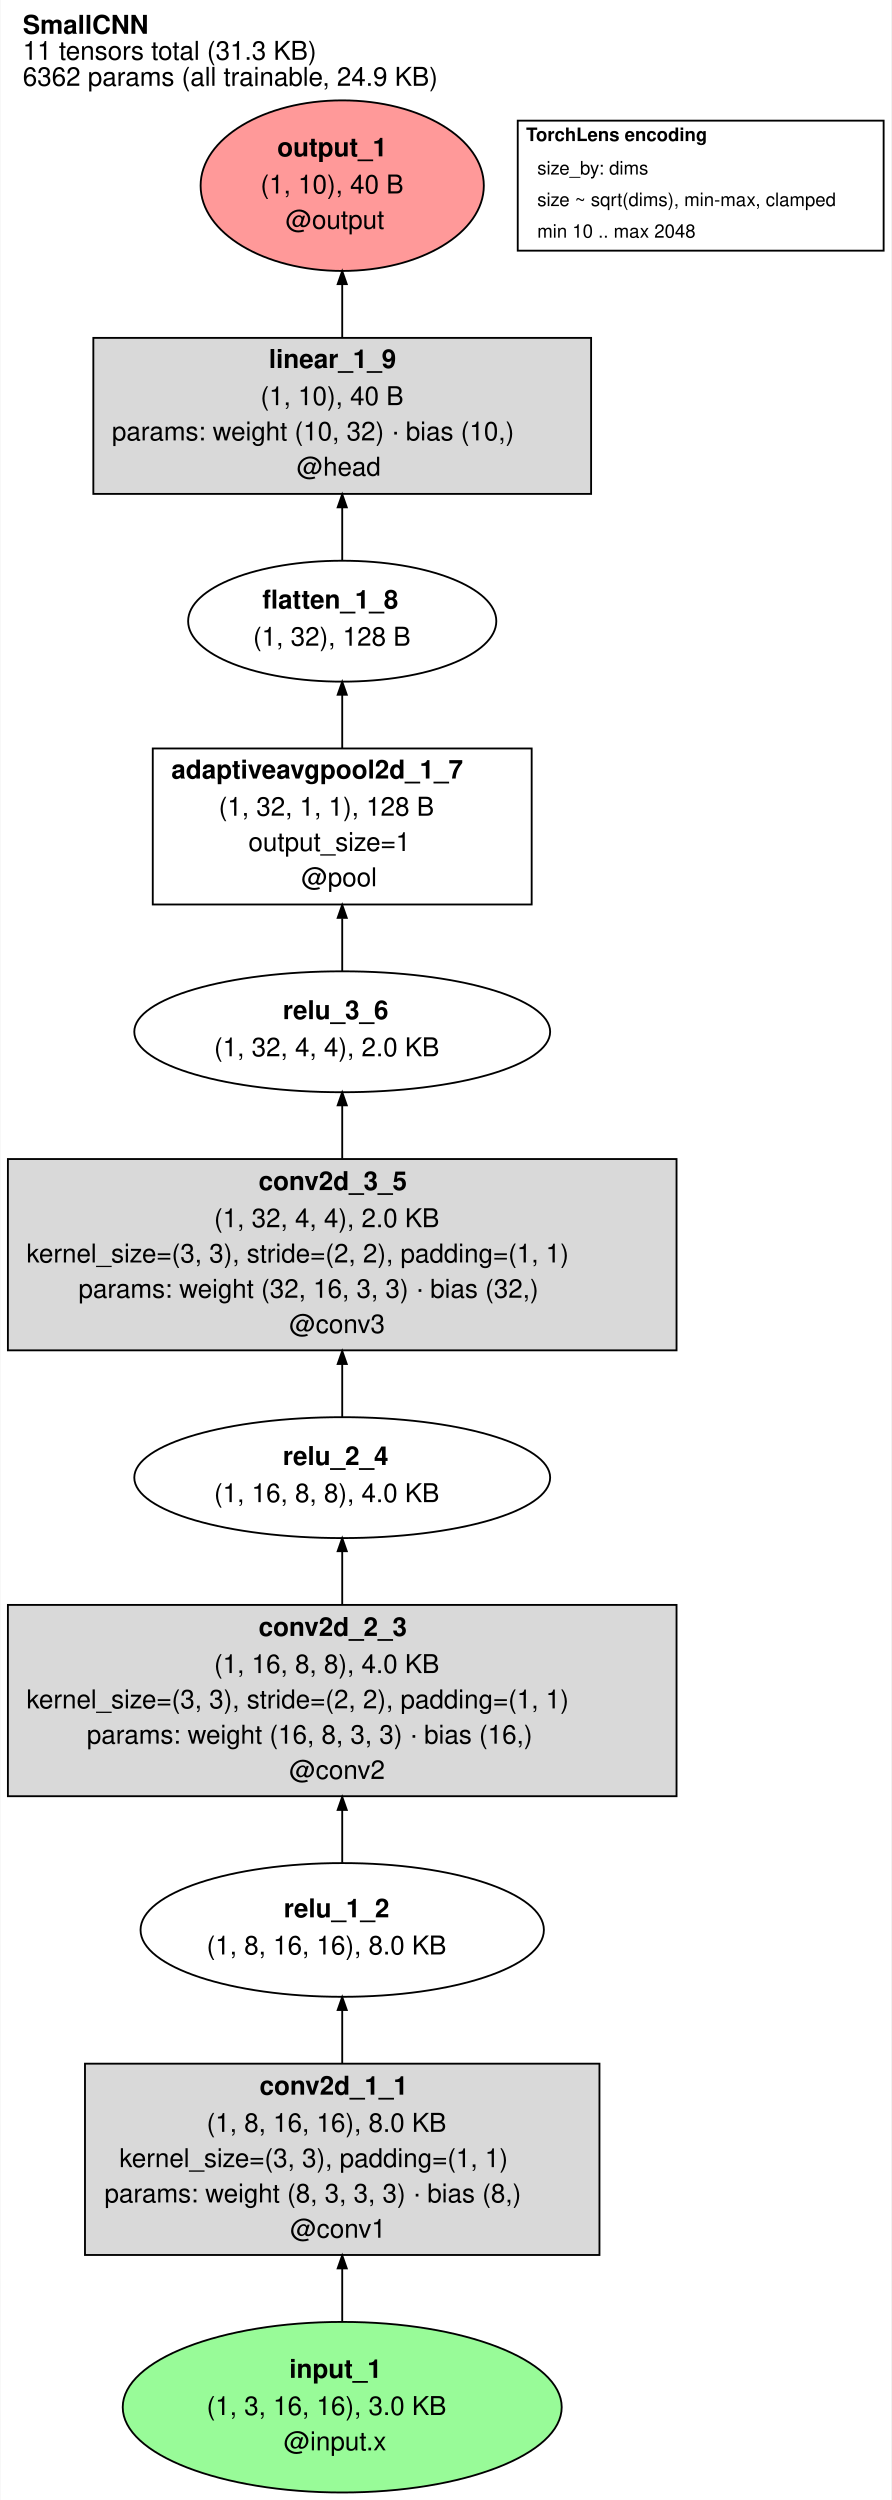
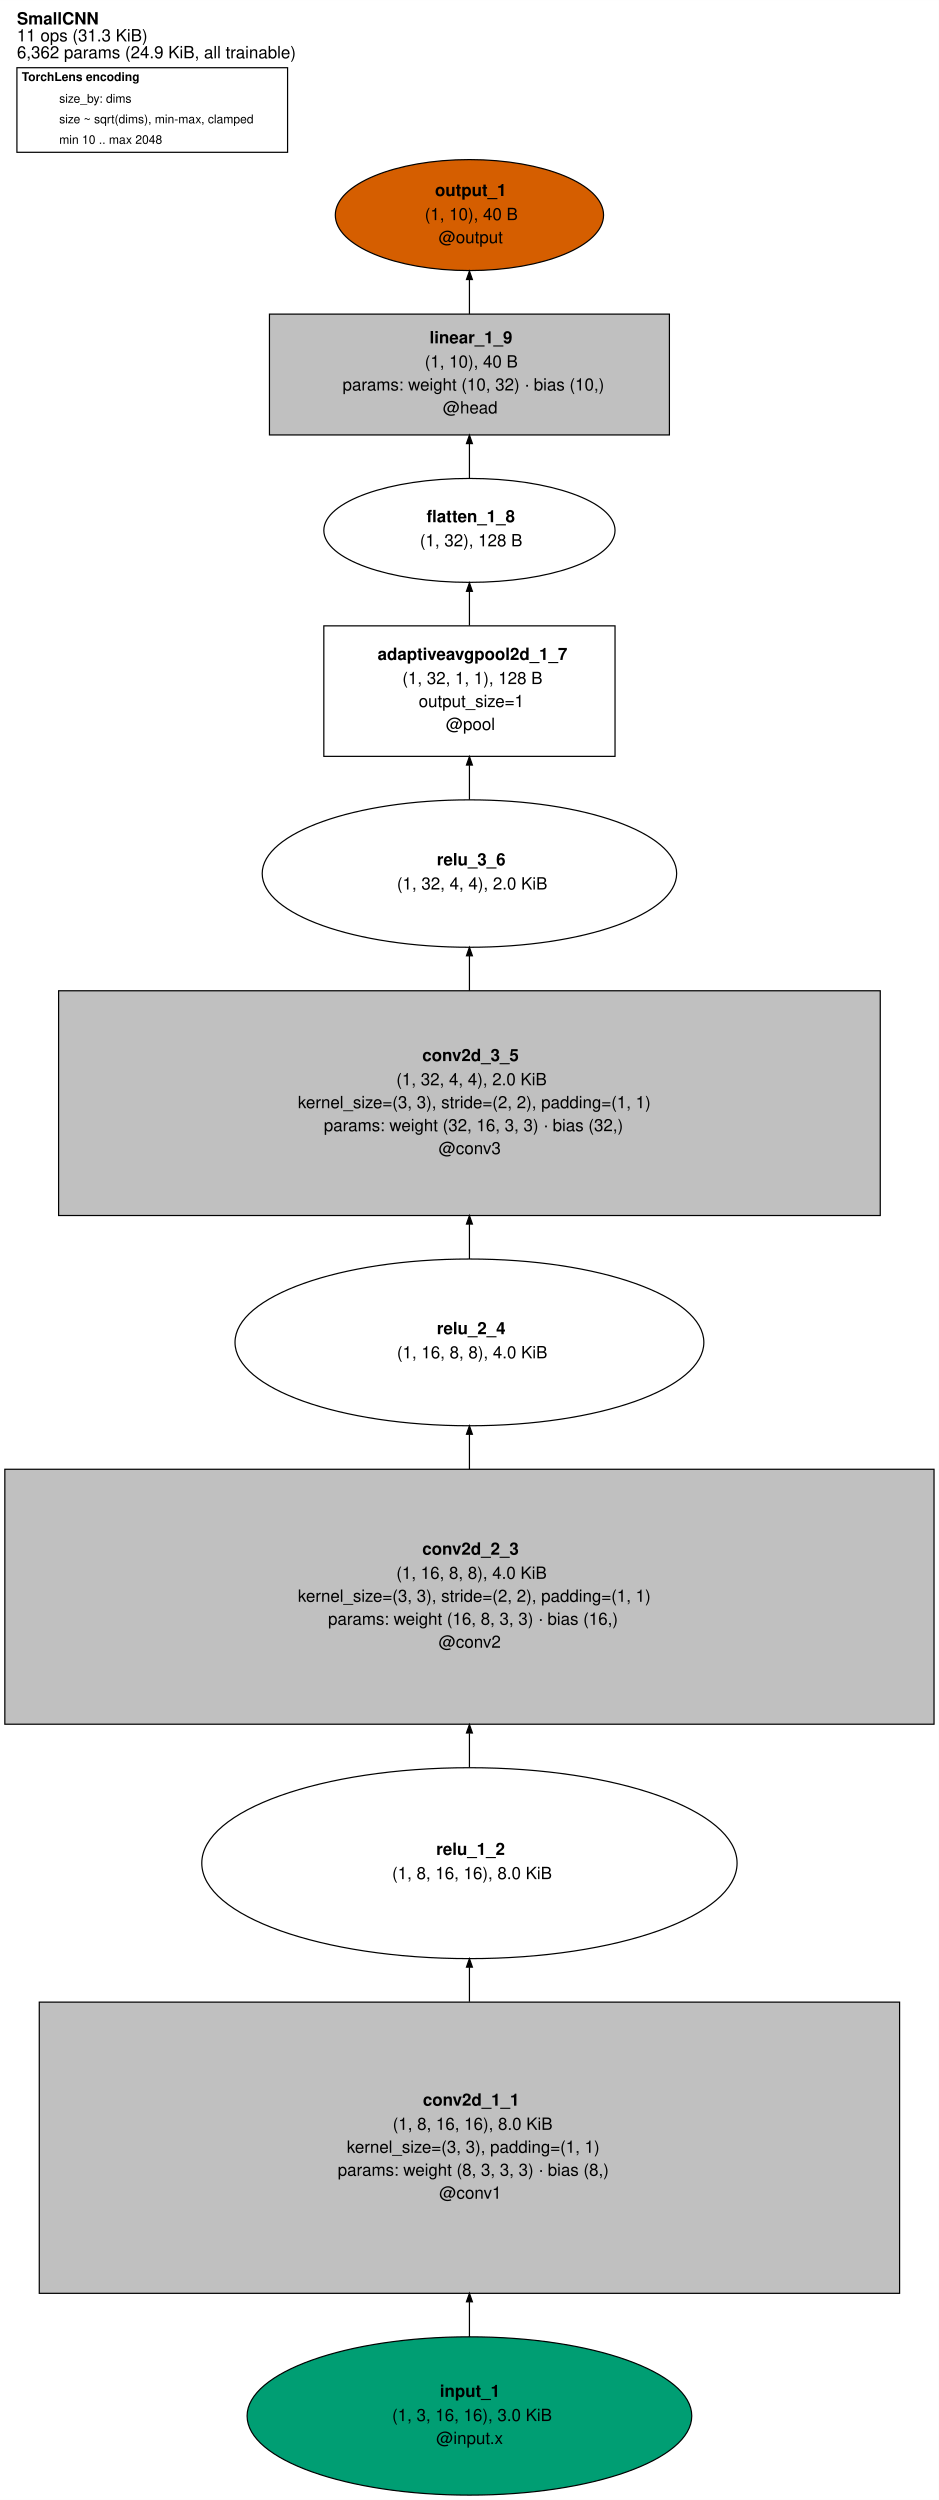
- <svg xmlns="http://www.w3.org/2000/svg" width="480pt" height="1346pt" viewBox="0.00 0.00 479.50 1346.01">
-   <g id="graph0" class="graph" transform="scale(1 1) rotate(0) translate(4 1342.01)">
-     <polygon fill="white" stroke="transparent" points="-4,4 -4,-1342.01 475.5,-1342.01 475.5,4 -4,4" />
-     <text text-anchor="start" x="8" y="-1323.81" font-family="Helvetica,sans-Serif" font-weight="bold" font-size="14.00">SmallCNN</text>
-     <text text-anchor="start" x="8" y="-1309.81" font-family="Helvetica,sans-Serif" font-size="14.00">11 tensors total (31.3 KB)</text>
-     <text text-anchor="start" x="8" y="-1295.81" font-family="Helvetica,sans-Serif" font-size="14.00">6362 params (all trainable, 24.9 KB)</text>
+ <svg xmlns="http://www.w3.org/2000/svg" width="777pt" height="2069pt" viewBox="0.00 0.00 777.00 2068.92">
+   <g id="graph0" class="graph" transform="scale(1 1) rotate(0) translate(4 2064.92)">
+     <polygon fill="white" stroke="transparent" points="-4,4 -4,-2064.92 773,-2064.92 773,4 -4,4" />
+     <text text-anchor="start" x="10" y="-2044.72" font-family="Helvetica,sans-Serif" font-weight="bold" font-size="14.00">SmallCNN</text>
+     <text text-anchor="start" x="10" y="-2030.72" font-family="Helvetica,sans-Serif" font-size="14.00">11 ops (31.3 KiB)</text>
+     <text text-anchor="start" x="10" y="-2016.72" font-family="Helvetica,sans-Serif" font-size="14.00">6,362 params (24.9 KiB, all trainable)</text>
+     <text text-anchor="start" x="14" y="-1997.92" font-family="Helvetica,sans-Serif" font-weight="bold" font-size="10.00">TorchLens encoding</text>
+     <text text-anchor="start" x="45" y="-1979.92" font-family="Helvetica,sans-Serif" font-size="10.00">size_by: dims</text>
+     <text text-anchor="start" x="45" y="-1962.92" font-family="Helvetica,sans-Serif" font-size="10.00">size ~ sqrt(dims), min-max, clamped</text>
+     <text text-anchor="start" x="45" y="-1945.92" font-family="Helvetica,sans-Serif" font-size="10.00">min 10 .. max 2048</text>
+     <polygon fill="none" stroke="black" points="10,-1938.92 10,-2008.92 234,-2008.92 234,-1938.92 10,-1938.92" />
    <g id="node1" class="node">
-       <ellipse fill="#98fb98" stroke="black" cx="180" cy="-45.96" rx="118.17" ry="45.92" />
-       <text text-anchor="start" x="151.5" y="-61.76" font-family="Helvetica,sans-Serif" font-weight="bold" font-size="14.00">input_1</text>
-       <text text-anchor="start" x="107" y="-41.76" font-family="Helvetica,sans-Serif" font-size="14.00">(1, 3, 16, 16), 3.0 KB</text>
-       <text text-anchor="start" x="148.5" y="-22.76" font-family="Helvetica,sans-Serif" font-size="14.00">@input.x</text>
+       <ellipse fill="#009e73" stroke="black" cx="384.5" cy="-65.5" rx="184" ry="65.5" />
+       <text text-anchor="start" x="360" y="-81.3" font-family="Helvetica,sans-Serif" font-weight="bold" font-size="14.00">input_1</text>
+       <text text-anchor="start" x="320.5" y="-61.3" font-family="Helvetica,sans-Serif" font-size="14.00">(1, 3, 16, 16), 3.0 KiB</text>
+       <text text-anchor="start" x="357" y="-42.3" font-family="Helvetica,sans-Serif" font-size="14.00">@input.x</text>
    </g>
    <g id="node2" class="node">
-       <polygon fill="#d9d9d9" stroke="black" points="318.5,-230.92 41.5,-230.92 41.5,-127.92 318.5,-127.92 318.5,-230.92" />
-       <text text-anchor="start" x="135.5" y="-214.22" font-family="Helvetica,sans-Serif" font-weight="bold" font-size="14.00">conv2d_1_1</text>
-       <text text-anchor="start" x="107" y="-194.22" font-family="Helvetica,sans-Serif" font-size="14.00">(1, 8, 16, 16), 8.0 KB</text>
-       <text text-anchor="start" x="60" y="-175.22" font-family="Helvetica,sans-Serif" font-size="14.00">kernel_size=(3, 3), padding=(1, 1)</text>
-       <text text-anchor="start" x="52" y="-156.22" font-family="Helvetica,sans-Serif" font-size="14.00">params: weight (8, 3, 3, 3) · bias (8,)</text>
-       <text text-anchor="start" x="152" y="-137.22" font-family="Helvetica,sans-Serif" font-size="14.00">@conv1</text>
+       <polygon fill="#c0c0c0" stroke="black" points="740.5,-408 28.5,-408 28.5,-167 740.5,-167 740.5,-408" />
+       <text text-anchor="start" x="346" y="-322.3" font-family="Helvetica,sans-Serif" font-weight="bold" font-size="14.00">conv2d_1_1</text>
+       <text text-anchor="start" x="321" y="-302.3" font-family="Helvetica,sans-Serif" font-size="14.00">(1, 8, 16, 16), 8.0 KiB</text>
+       <text text-anchor="start" x="283" y="-283.3" font-family="Helvetica,sans-Serif" font-size="14.00">kernel_size=(3, 3), padding=(1, 1)</text>
+       <text text-anchor="start" x="275.5" y="-264.3" font-family="Helvetica,sans-Serif" font-size="14.00">params: weight (8, 3, 3, 3) · bias (8,)</text>
+       <text text-anchor="start" x="359.5" y="-245.3" font-family="Helvetica,sans-Serif" font-size="14.00">@conv1</text>
    </g>
    <g id="edge1" class="edge">
-       <path fill="none" stroke="black" d="M180,-92.2C180,-101.32 180,-111.02 180,-120.5" />
-       <polygon fill="black" stroke="black" points="177.55,-120.69 180,-127.69 182.45,-120.69 177.55,-120.69" />
+       <path fill="none" stroke="black" d="M384.5,-131.02C384.5,-140.2 384.5,-149.9 384.5,-159.78" />
+       <polygon fill="black" stroke="black" points="382.05,-160 384.5,-167 386.95,-160 382.05,-160" />
    </g>
    <g id="node3" class="node">
-       <ellipse fill="white" stroke="black" cx="180" cy="-302.92" rx="108.58" ry="36" />
-       <text text-anchor="start" x="148.5" y="-309.72" font-family="Helvetica,sans-Serif" font-weight="bold" font-size="14.00">relu_1_2</text>
-       <text text-anchor="start" x="107" y="-289.72" font-family="Helvetica,sans-Serif" font-size="14.00">(1, 8, 16, 16), 8.0 KB</text>
+       <ellipse fill="white" stroke="black" cx="384.5" cy="-523" rx="221.5" ry="79" />
+       <text text-anchor="start" x="357" y="-529.8" font-family="Helvetica,sans-Serif" font-weight="bold" font-size="14.00">relu_1_2</text>
+       <text text-anchor="start" x="320.5" y="-509.8" font-family="Helvetica,sans-Serif" font-size="14.00">(1, 8, 16, 16), 8.0 KiB</text>
    </g>
    <g id="edge2" class="edge">
-       <path fill="none" stroke="black" d="M180,-231.25C180,-240.69 180,-250.46 180,-259.61" />
-       <polygon fill="black" stroke="black" points="177.55,-259.8 180,-266.8 182.45,-259.8 177.55,-259.8" />
+       <path fill="none" stroke="black" d="M384.5,-408.33C384.5,-417.96 384.5,-427.57 384.5,-436.89" />
+       <polygon fill="black" stroke="black" points="382.05,-436.96 384.5,-443.96 386.95,-436.96 382.05,-436.96" />
    </g>
    <g id="node4" class="node">
-       <polygon fill="#d9d9d9" stroke="black" points="360,-477.92 0,-477.92 0,-374.92 360,-374.92 360,-477.92" />
-       <text text-anchor="start" x="135" y="-461.22" font-family="Helvetica,sans-Serif" font-weight="bold" font-size="14.00">conv2d_2_3</text>
-       <text text-anchor="start" x="111" y="-441.22" font-family="Helvetica,sans-Serif" font-size="14.00">(1, 16, 8, 8), 4.0 KB</text>
-       <text text-anchor="start" x="10" y="-422.22" font-family="Helvetica,sans-Serif" font-size="14.00">kernel_size=(3, 3), stride=(2, 2), padding=(1, 1)</text>
-       <text text-anchor="start" x="42.5" y="-403.22" font-family="Helvetica,sans-Serif" font-size="14.00">params: weight (16, 8, 3, 3) · bias (16,)</text>
-       <text text-anchor="start" x="151.5" y="-384.22" font-family="Helvetica,sans-Serif" font-size="14.00">@conv2</text>
+       <polygon fill="#c0c0c0" stroke="black" points="769,-849 0,-849 0,-638 769,-638 769,-849" />
+       <text text-anchor="start" x="345.5" y="-778.3" font-family="Helvetica,sans-Serif" font-weight="bold" font-size="14.00">conv2d_2_3</text>
+       <text text-anchor="start" x="324" y="-758.3" font-family="Helvetica,sans-Serif" font-size="14.00">(1, 16, 8, 8), 4.0 KiB</text>
+       <text text-anchor="start" x="242.5" y="-739.3" font-family="Helvetica,sans-Serif" font-size="14.00">kernel_size=(3, 3), stride=(2, 2), padding=(1, 1)</text>
+       <text text-anchor="start" x="267.5" y="-720.3" font-family="Helvetica,sans-Serif" font-size="14.00">params: weight (16, 8, 3, 3) · bias (16,)</text>
+       <text text-anchor="start" x="359" y="-701.3" font-family="Helvetica,sans-Serif" font-size="14.00">@conv2</text>
    </g>
    <g id="edge3" class="edge">
-       <path fill="none" stroke="black" d="M180,-339.07C180,-347.98 180,-357.79 180,-367.5" />
-       <polygon fill="black" stroke="black" points="177.55,-367.54 180,-374.54 182.45,-367.54 177.55,-367.54" />
+       <path fill="none" stroke="black" d="M384.5,-602.27C384.5,-611.44 384.5,-620.93 384.5,-630.45" />
+       <polygon fill="black" stroke="black" points="382.05,-630.73 384.5,-637.73 386.95,-630.73 382.05,-630.73" />
    </g>
    <g id="node5" class="node">
-       <ellipse fill="white" stroke="black" cx="180" cy="-546.45" rx="111.95" ry="32.55" />
-       <text text-anchor="start" x="148" y="-553.25" font-family="Helvetica,sans-Serif" font-weight="bold" font-size="14.00">relu_2_4</text>
-       <text text-anchor="start" x="111" y="-533.25" font-family="Helvetica,sans-Serif" font-size="14.00">(1, 16, 8, 8), 4.0 KB</text>
+       <ellipse fill="white" stroke="black" cx="384.5" cy="-954" rx="194" ry="69" />
+       <text text-anchor="start" x="357.5" y="-960.8" font-family="Helvetica,sans-Serif" font-weight="bold" font-size="14.00">relu_2_4</text>
+       <text text-anchor="start" x="324.5" y="-940.8" font-family="Helvetica,sans-Serif" font-size="14.00">(1, 16, 8, 8), 4.0 KiB</text>
    </g>
    <g id="edge4" class="edge">
-       <path fill="none" stroke="black" d="M180,-478.16C180,-487.73 180,-497.59 180,-506.71" />
-       <polygon fill="black" stroke="black" points="177.55,-506.85 180,-513.85 182.45,-506.85 177.55,-506.85" />
+       <path fill="none" stroke="black" d="M384.5,-849.06C384.5,-858.77 384.5,-868.48 384.5,-877.86" />
+       <polygon fill="black" stroke="black" points="382.05,-877.95 384.5,-884.95 386.95,-877.95 382.05,-877.95" />
    </g>
    <g id="node6" class="node">
-       <polygon fill="#d9d9d9" stroke="black" points="360,-717.98 0,-717.98 0,-614.98 360,-614.98 360,-717.98" />
-       <text text-anchor="start" x="135" y="-701.28" font-family="Helvetica,sans-Serif" font-weight="bold" font-size="14.00">conv2d_3_5</text>
-       <text text-anchor="start" x="111" y="-681.28" font-family="Helvetica,sans-Serif" font-size="14.00">(1, 32, 4, 4), 2.0 KB</text>
-       <text text-anchor="start" x="10" y="-662.28" font-family="Helvetica,sans-Serif" font-size="14.00">kernel_size=(3, 3), stride=(2, 2), padding=(1, 1)</text>
-       <text text-anchor="start" x="38" y="-643.28" font-family="Helvetica,sans-Serif" font-size="14.00">params: weight (32, 16, 3, 3) · bias (32,)</text>
-       <text text-anchor="start" x="151.5" y="-624.28" font-family="Helvetica,sans-Serif" font-size="14.00">@conv3</text>
+       <polygon fill="#c0c0c0" stroke="black" points="724.5,-1245 44.5,-1245 44.5,-1059 724.5,-1059 724.5,-1245" />
+       <text text-anchor="start" x="345.5" y="-1186.8" font-family="Helvetica,sans-Serif" font-weight="bold" font-size="14.00">conv2d_3_5</text>
+       <text text-anchor="start" x="324" y="-1166.8" font-family="Helvetica,sans-Serif" font-size="14.00">(1, 32, 4, 4), 2.0 KiB</text>
+       <text text-anchor="start" x="242.5" y="-1147.8" font-family="Helvetica,sans-Serif" font-size="14.00">kernel_size=(3, 3), stride=(2, 2), padding=(1, 1)</text>
+       <text text-anchor="start" x="264" y="-1128.8" font-family="Helvetica,sans-Serif" font-size="14.00">params: weight (32, 16, 3, 3) · bias (32,)</text>
+       <text text-anchor="start" x="359" y="-1109.8" font-family="Helvetica,sans-Serif" font-size="14.00">@conv3</text>
    </g>
    <g id="edge5" class="edge">
-       <path fill="none" stroke="black" d="M180,-579.08C180,-587.87 180,-597.7 180,-607.5" />
-       <polygon fill="black" stroke="black" points="177.55,-607.61 180,-614.61 182.45,-607.61 177.55,-607.61" />
+       <path fill="none" stroke="black" d="M384.5,-1023C384.5,-1032.34 384.5,-1042.09 384.5,-1051.85" />
+       <polygon fill="black" stroke="black" points="382.05,-1051.95 384.5,-1058.95 386.95,-1051.95 382.05,-1051.95" />
    </g>
    <g id="node7" class="node">
-       <ellipse fill="white" stroke="black" cx="180" cy="-786.5" rx="111.95" ry="32.55" />
-       <text text-anchor="start" x="148" y="-793.3" font-family="Helvetica,sans-Serif" font-weight="bold" font-size="14.00">relu_3_6</text>
-       <text text-anchor="start" x="111" y="-773.3" font-family="Helvetica,sans-Serif" font-size="14.00">(1, 32, 4, 4), 2.0 KB</text>
+       <ellipse fill="white" stroke="black" cx="384.5" cy="-1342" rx="171.5" ry="61" />
+       <text text-anchor="start" x="357.5" y="-1348.8" font-family="Helvetica,sans-Serif" font-weight="bold" font-size="14.00">relu_3_6</text>
+       <text text-anchor="start" x="324.5" y="-1328.8" font-family="Helvetica,sans-Serif" font-size="14.00">(1, 32, 4, 4), 2.0 KiB</text>
    </g>
    <g id="edge6" class="edge">
-       <path fill="none" stroke="black" d="M180,-718.22C180,-727.78 180,-737.64 180,-746.76" />
-       <polygon fill="black" stroke="black" points="177.55,-746.9 180,-753.9 182.45,-746.9 177.55,-746.9" />
+       <path fill="none" stroke="black" d="M384.5,-1245.07C384.5,-1254.78 384.5,-1264.52 384.5,-1273.88" />
+       <polygon fill="black" stroke="black" points="382.05,-1273.94 384.5,-1280.94 386.95,-1273.94 382.05,-1273.94" />
    </g>
    <g id="node8" class="node">
-       <polygon fill="white" stroke="black" points="282,-939.03 78,-939.03 78,-855.03 282,-855.03 282,-939.03" />
-       <text text-anchor="start" x="88" y="-922.83" font-family="Helvetica,sans-Serif" font-weight="bold" font-size="14.00">adaptiveavgpool2d_1_7</text>
-       <text text-anchor="start" x="113.5" y="-902.83" font-family="Helvetica,sans-Serif" font-size="14.00">(1, 32, 1, 1), 128 B</text>
-       <text text-anchor="start" x="129.5" y="-883.83" font-family="Helvetica,sans-Serif" font-size="14.00">output_size=1</text>
-       <text text-anchor="start" x="158" y="-864.83" font-family="Helvetica,sans-Serif" font-size="14.00">@pool</text>
+       <polygon fill="white" stroke="black" points="505,-1547 264,-1547 264,-1439 505,-1439 505,-1547" />
+       <text text-anchor="start" x="308.5" y="-1518.8" font-family="Helvetica,sans-Serif" font-weight="bold" font-size="14.00">adaptiveavgpool2d_1_7</text>
+       <text text-anchor="start" x="329" y="-1498.8" font-family="Helvetica,sans-Serif" font-size="14.00">(1, 32, 1, 1), 128 B</text>
+       <text text-anchor="start" x="342.5" y="-1479.8" font-family="Helvetica,sans-Serif" font-size="14.00">output_size=1</text>
+       <text text-anchor="start" x="365" y="-1460.8" font-family="Helvetica,sans-Serif" font-size="14.00">@pool</text>
    </g>
    <g id="edge7" class="edge">
-       <path fill="none" stroke="black" d="M180,-819.19C180,-828.06 180,-837.92 180,-847.53" />
-       <polygon fill="black" stroke="black" points="177.55,-847.81 180,-854.81 182.45,-847.81 177.55,-847.81" />
+       <path fill="none" stroke="black" d="M384.5,-1403.17C384.5,-1412.57 384.5,-1422.28 384.5,-1431.68" />
+       <polygon fill="black" stroke="black" points="382.05,-1431.8 384.5,-1438.8 386.95,-1431.8 382.05,-1431.8" />
    </g>
    <g id="node9" class="node">
-       <ellipse fill="white" stroke="black" cx="180" cy="-1007.56" rx="82.96" ry="32.55" />
-       <text text-anchor="start" x="137" y="-1014.36" font-family="Helvetica,sans-Serif" font-weight="bold" font-size="14.00">flatten_1_8</text>
-       <text text-anchor="start" x="132" y="-994.36" font-family="Helvetica,sans-Serif" font-size="14.00">(1, 32), 128 B</text>
+       <ellipse fill="white" stroke="black" cx="384.5" cy="-1626" rx="120.5" ry="43" />
+       <text text-anchor="start" x="349" y="-1632.8" font-family="Helvetica,sans-Serif" font-weight="bold" font-size="14.00">flatten_1_8</text>
+       <text text-anchor="start" x="343.5" y="-1612.8" font-family="Helvetica,sans-Serif" font-size="14.00">(1, 32), 128 B</text>
    </g>
    <g id="edge8" class="edge">
-       <path fill="none" stroke="black" d="M180,-939.06C180,-948.53 180,-958.58 180,-967.94" />
-       <polygon fill="black" stroke="black" points="177.55,-967.95 180,-974.95 182.45,-967.95 177.55,-967.95" />
+       <path fill="none" stroke="black" d="M384.5,-1547.28C384.5,-1556.56 384.5,-1566.18 384.5,-1575.35" />
+       <polygon fill="black" stroke="black" points="382.05,-1575.6 384.5,-1582.6 386.95,-1575.6 382.05,-1575.6" />
    </g>
    <g id="node10" class="node">
-       <polygon fill="#d9d9d9" stroke="black" points="314,-1160.09 46,-1160.09 46,-1076.09 314,-1076.09 314,-1160.09" />
-       <text text-anchor="start" x="140.5" y="-1143.89" font-family="Helvetica,sans-Serif" font-weight="bold" font-size="14.00">linear_1_9</text>
-       <text text-anchor="start" x="136" y="-1123.89" font-family="Helvetica,sans-Serif" font-size="14.00">(1, 10), 40 B</text>
-       <text text-anchor="start" x="56" y="-1104.89" font-family="Helvetica,sans-Serif" font-size="14.00">params: weight (10, 32) · bias (10,)</text>
-       <text text-anchor="start" x="155.5" y="-1085.89" font-family="Helvetica,sans-Serif" font-size="14.00">@head</text>
+       <polygon fill="#c0c0c0" stroke="black" points="550,-1805 219,-1805 219,-1705 550,-1705 550,-1805" />
+       <text text-anchor="start" x="351.5" y="-1780.8" font-family="Helvetica,sans-Serif" font-weight="bold" font-size="14.00">linear_1_9</text>
+       <text text-anchor="start" x="347.5" y="-1760.8" font-family="Helvetica,sans-Serif" font-size="14.00">(1, 10), 40 B</text>
+       <text text-anchor="start" x="279.5" y="-1741.8" font-family="Helvetica,sans-Serif" font-size="14.00">params: weight (10, 32) · bias (10,)</text>
+       <text text-anchor="start" x="362.5" y="-1722.8" font-family="Helvetica,sans-Serif" font-size="14.00">@head</text>
    </g>
    <g id="edge9" class="edge">
-       <path fill="none" stroke="black" d="M180,-1040.24C180,-1049.12 180,-1058.97 180,-1068.58" />
-       <polygon fill="black" stroke="black" points="177.55,-1068.86 180,-1075.86 182.45,-1068.86 177.55,-1068.86" />
+       <path fill="none" stroke="black" d="M384.5,-1669.29C384.5,-1678.37 384.5,-1688.11 384.5,-1697.64" />
+       <polygon fill="black" stroke="black" points="382.05,-1697.86 384.5,-1704.86 386.95,-1697.86 382.05,-1697.86" />
    </g>
    <g id="node11" class="node">
-       <ellipse fill="#ff9999" stroke="black" cx="180" cy="-1242.05" rx="76.24" ry="45.92" />
-       <text text-anchor="start" x="145" y="-1257.85" font-family="Helvetica,sans-Serif" font-weight="bold" font-size="14.00">output_1</text>
-       <text text-anchor="start" x="136" y="-1237.85" font-family="Helvetica,sans-Serif" font-size="14.00">(1, 10), 40 B</text>
-       <text text-anchor="start" x="149.5" y="-1218.85" font-family="Helvetica,sans-Serif" font-size="14.00">@output</text>
+       <ellipse fill="#d55e00" stroke="black" cx="384.5" cy="-1886.96" rx="111" ry="45.92" />
+       <text text-anchor="start" x="356" y="-1902.76" font-family="Helvetica,sans-Serif" font-weight="bold" font-size="14.00">output_1</text>
+       <text text-anchor="start" x="347.5" y="-1882.76" font-family="Helvetica,sans-Serif" font-size="14.00">(1, 10), 40 B</text>
+       <text text-anchor="start" x="359" y="-1863.76" font-family="Helvetica,sans-Serif" font-size="14.00">@output</text>
    </g>
    <g id="edge10" class="edge">
-       <path fill="none" stroke="black" d="M180,-1160.38C180,-1169.52 180,-1179.32 180,-1188.83" />
-       <polygon fill="black" stroke="black" points="177.55,-1189.03 180,-1196.03 182.45,-1189.03 177.55,-1189.03" />
-     </g>
-     <g id="node12" class="node">
-       <text text-anchor="start" x="279" y="-1266.05" font-family="Helvetica,sans-Serif" font-weight="bold" font-size="10.00">TorchLens encoding</text>
-       <text text-anchor="start" x="285" y="-1248.05" font-family="Helvetica,sans-Serif" font-size="10.00">size_by: dims</text>
-       <text text-anchor="start" x="285" y="-1231.05" font-family="Helvetica,sans-Serif" font-size="10.00">size ~ sqrt(dims), min-max, clamped</text>
-       <text text-anchor="start" x="285" y="-1214.05" font-family="Helvetica,sans-Serif" font-size="10.00">min 10 .. max 2048</text>
-       <polygon fill="none" stroke="black" points="274.5,-1207.05 274.5,-1277.05 471.5,-1277.05 471.5,-1207.05 274.5,-1207.05" />
+       <path fill="none" stroke="black" d="M384.5,-1805.13C384.5,-1814.41 384.5,-1824.15 384.5,-1833.53" />
+       <polygon fill="black" stroke="black" points="382.05,-1833.61 384.5,-1840.61 386.95,-1833.61 382.05,-1833.61" />
    </g>
  </g>
</svg>
